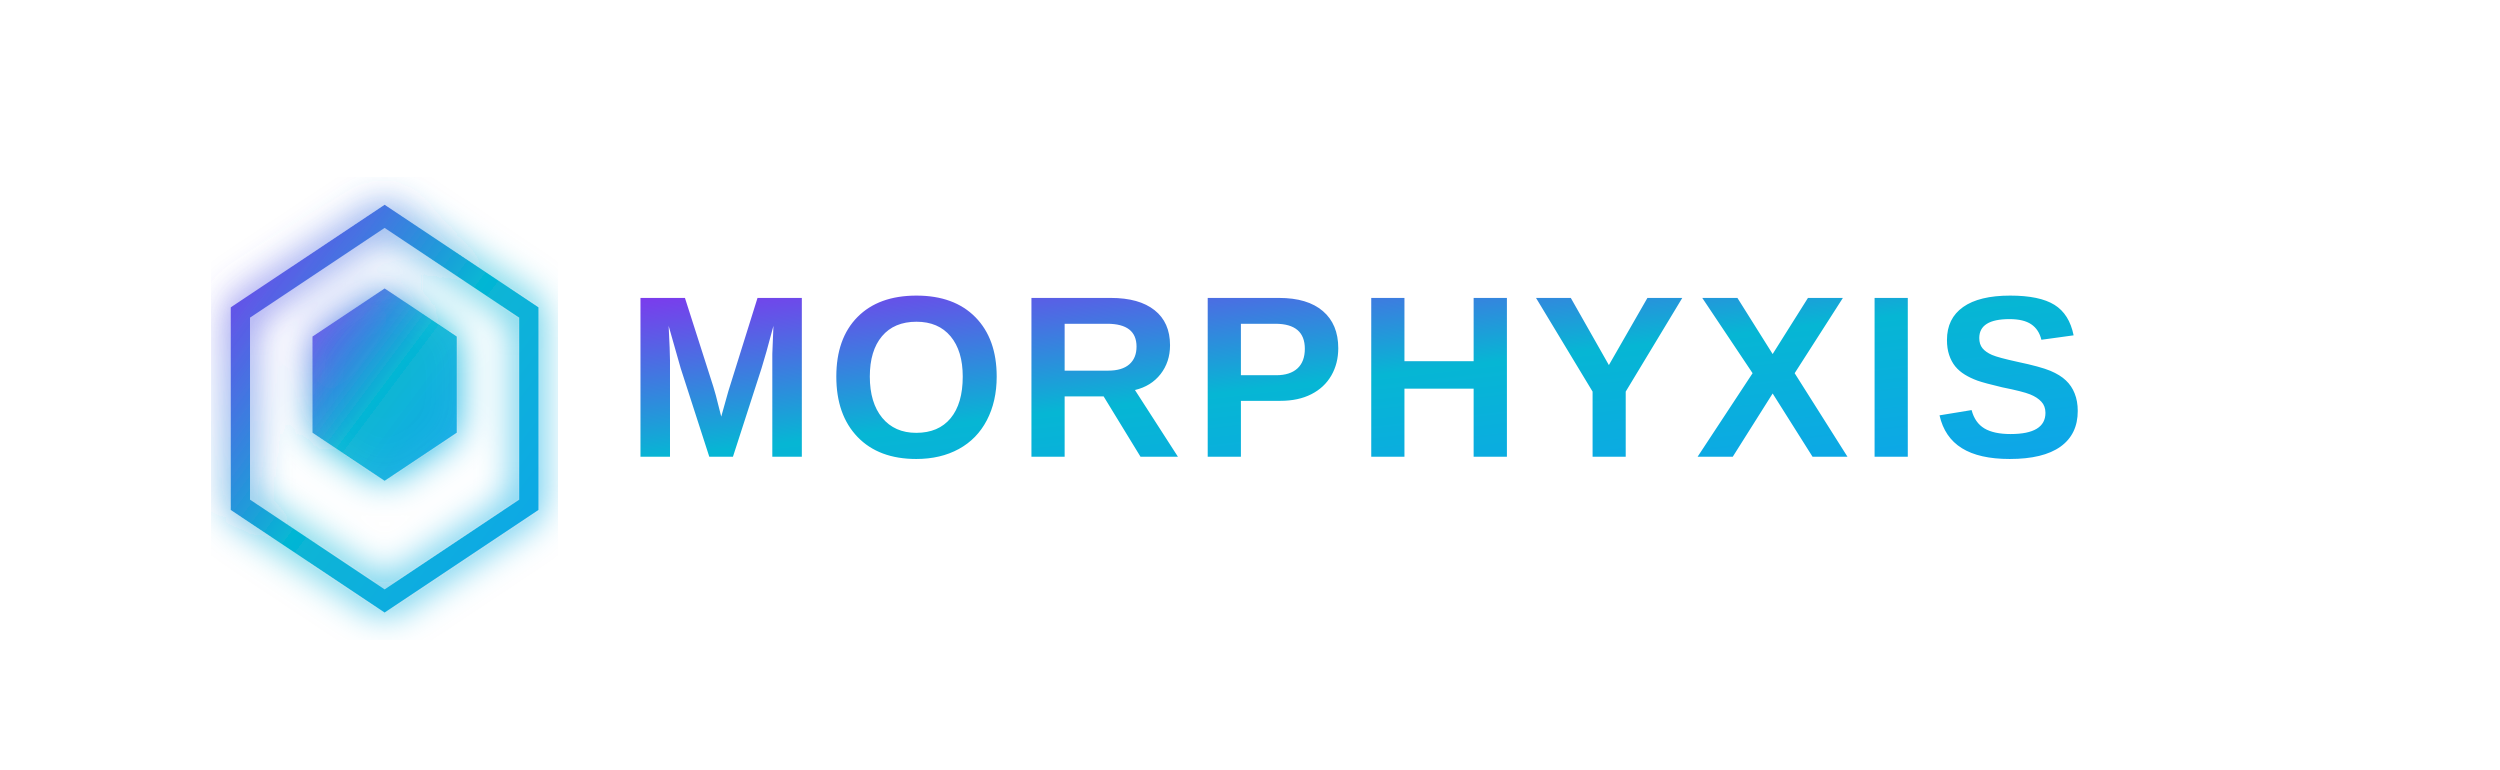
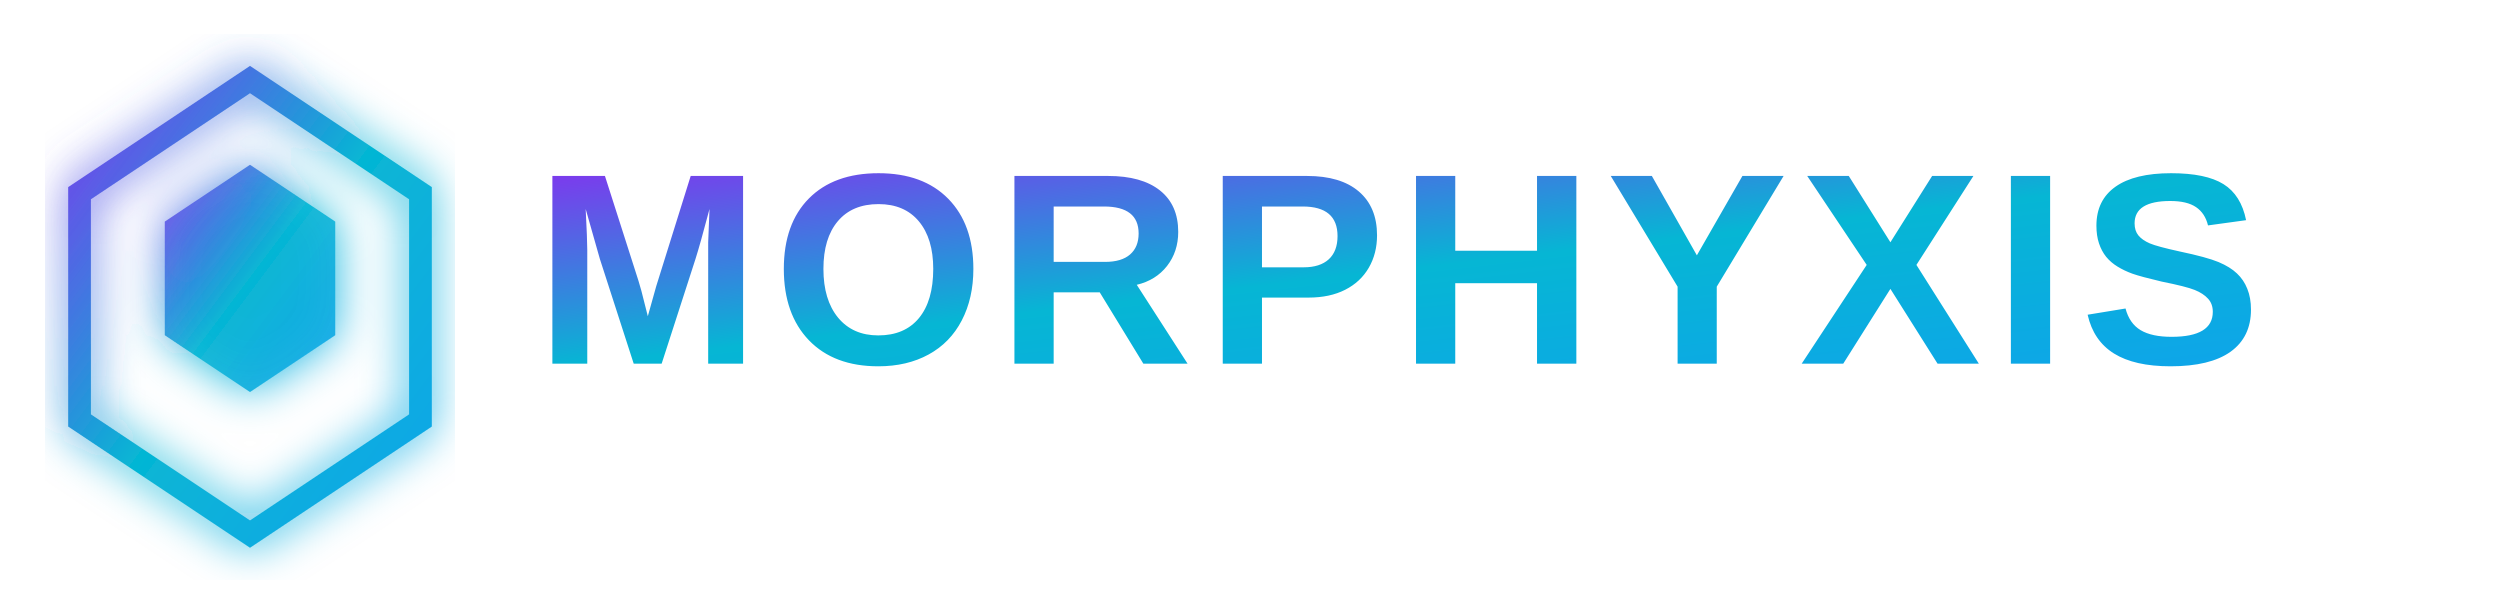
- <svg xmlns="http://www.w3.org/2000/svg" width="520" height="160" viewBox="0 0 520 160">
+ <svg xmlns="http://www.w3.org/2000/svg" width="440" height="108" viewBox="36 31 440 108">
  <defs>
    <linearGradient id="g1" x1="0" y1="0" x2="1" y2="1">
      <stop offset="0%" stop-color="#7c3aed" />
      <stop offset="50%" stop-color="#06b6d4" />
      <stop offset="100%" stop-color="#0ea5e9" />
    </linearGradient>
    <filter id="glow">
      <feGaussianBlur stdDeviation="4" result="blur" />
      <feMerge>
        <feMergeNode in="blur" />
        <feMergeNode in="SourceGraphic" />
      </feMerge>
    </filter>
  </defs>
  <g transform="translate(40,35)" filter="url(#glow)">
    <path d="M40 10 L70 30 L70 70 L40 90 L10 70 L10 30 Z" fill="none" stroke="url(#g1)" stroke-width="4" />
    <path d="M40 25 L55 35 L55 55 L40 65 L25 55 L25 35 Z" fill="url(#g1)" opacity="0.9" />
  </g>
  <text x="130" y="95" font-family="Arial, sans-serif" font-size="48" font-weight="700" fill="url(#g1)" letter-spacing="2">
    MORPHYXIS
  </text>
  <line x1="130" y1="110" x2="470" y2="110" stroke="url(#g1)" stroke-width="2" opacity="0.5" />
</svg>
